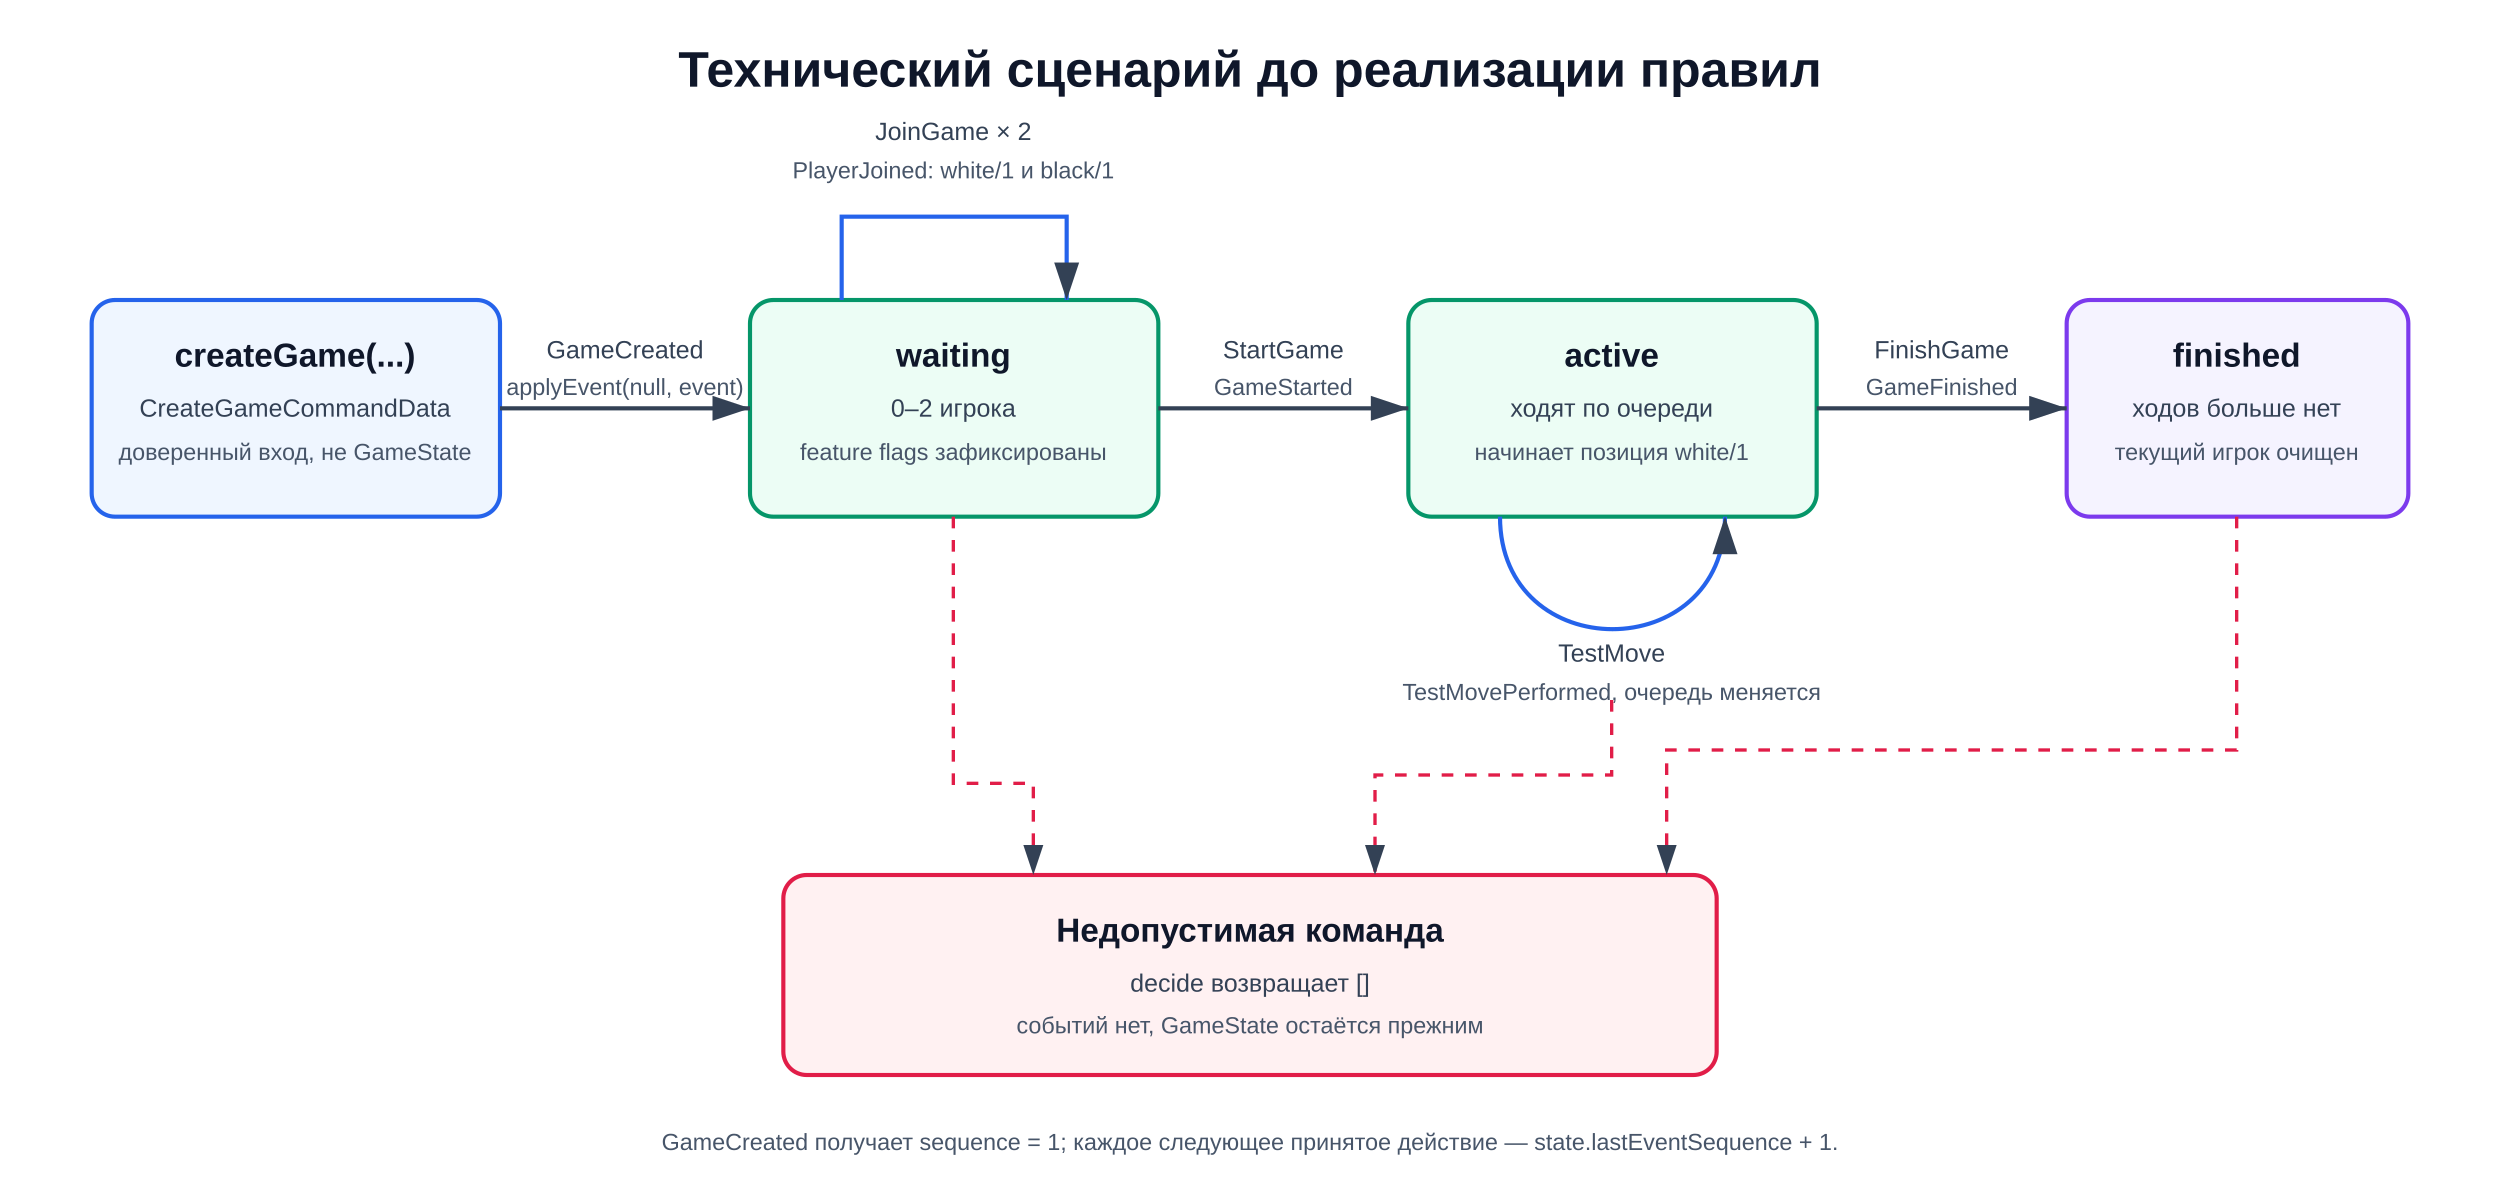
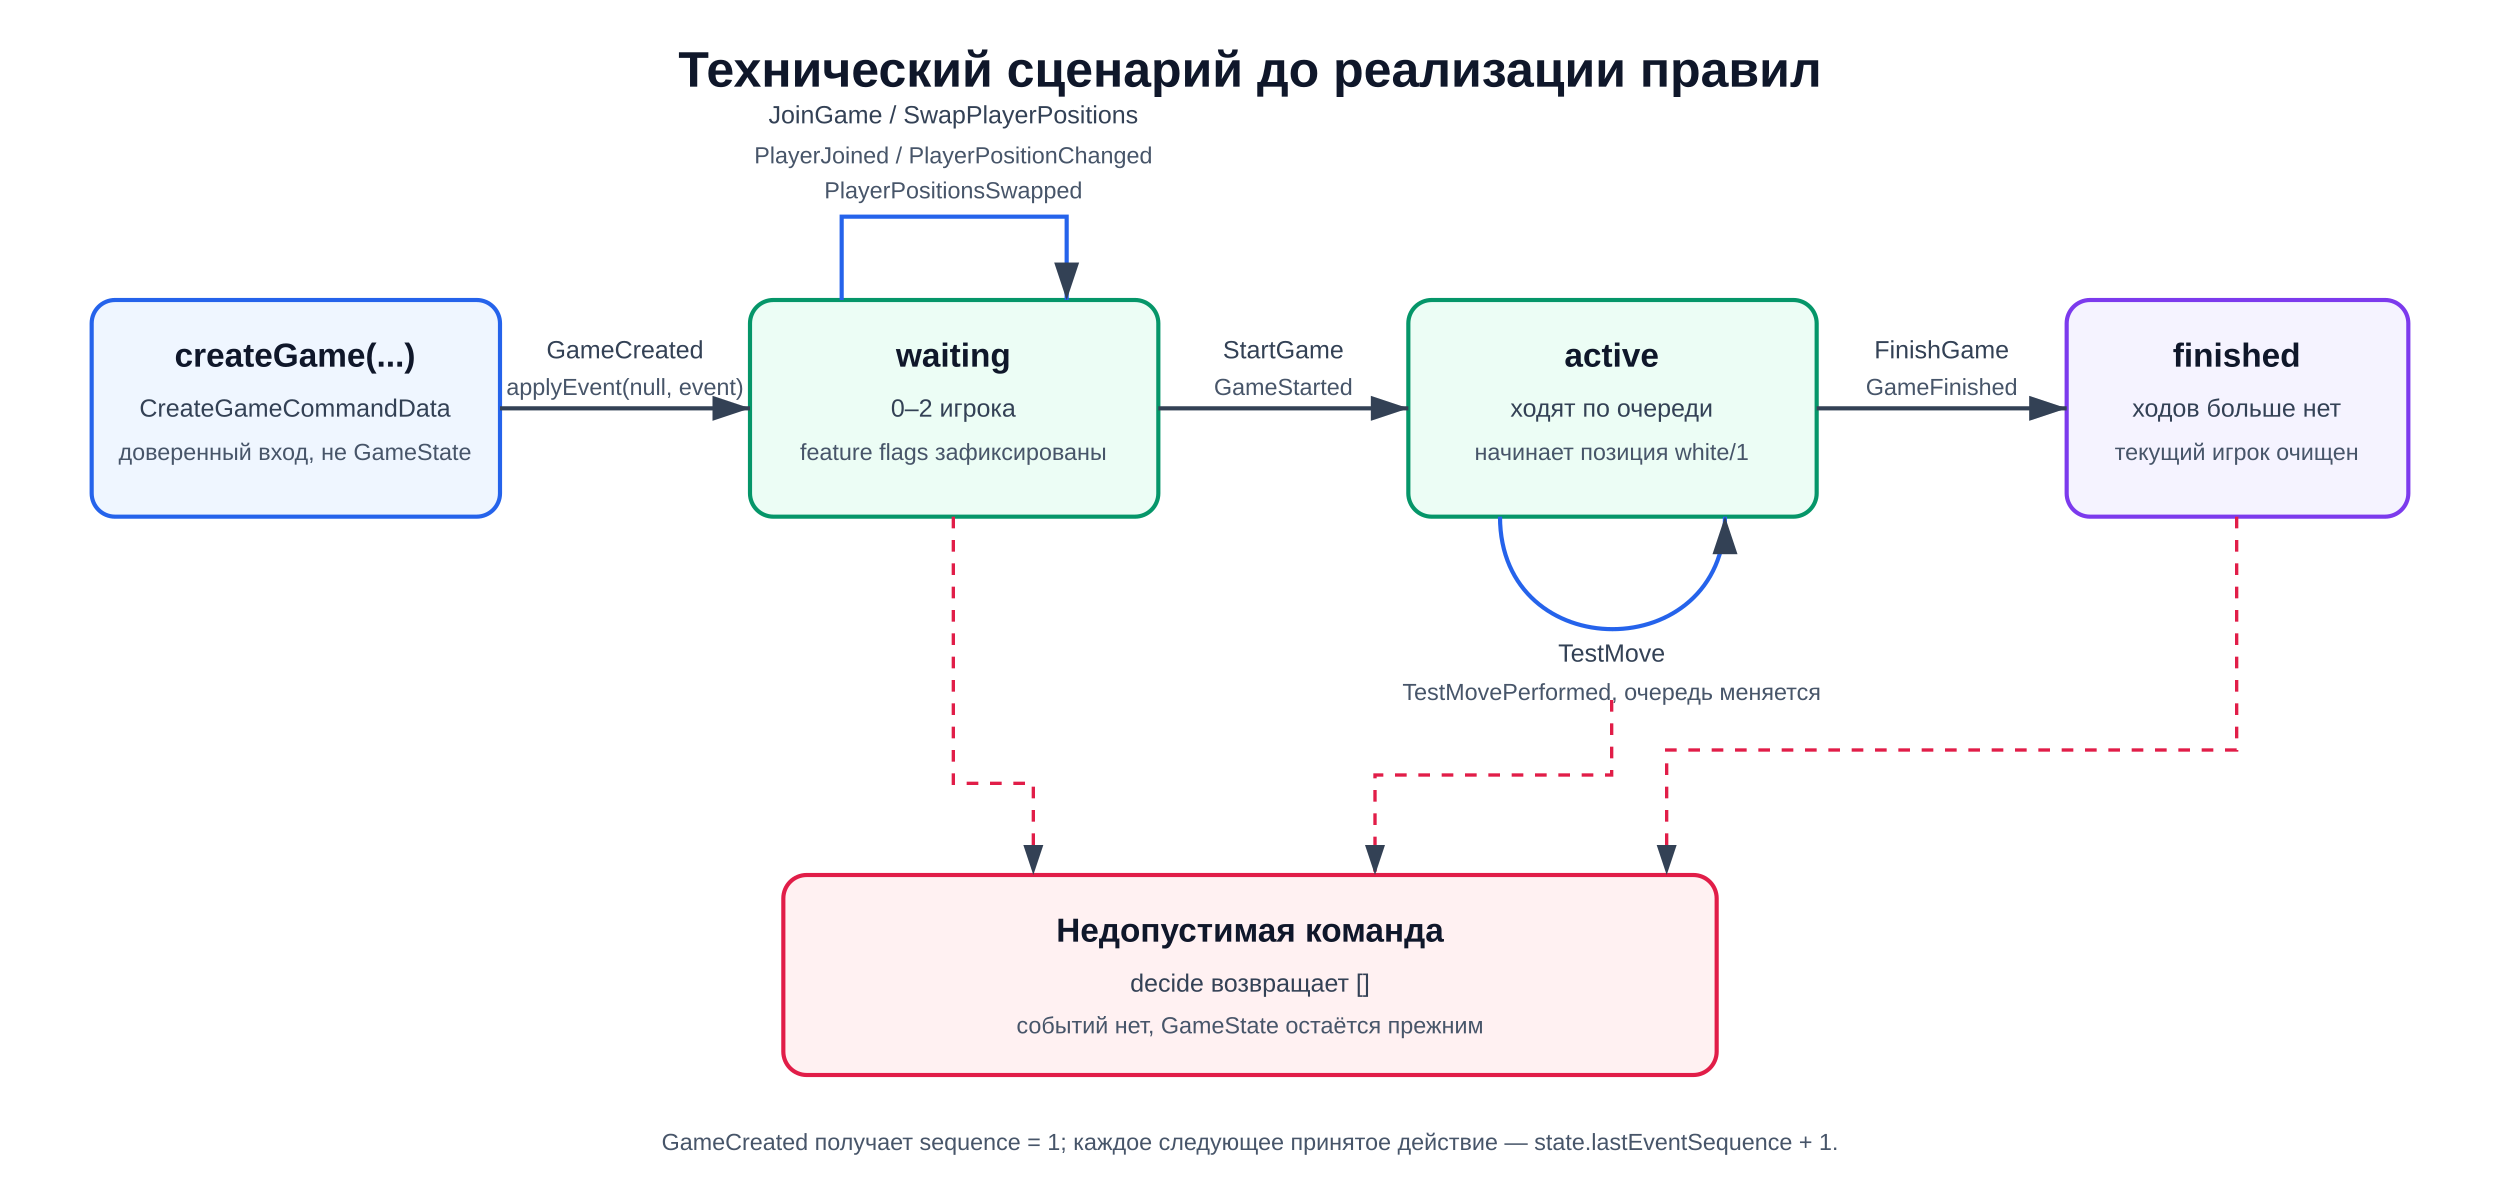
<svg xmlns="http://www.w3.org/2000/svg" width="1500" height="720" viewBox="0 0 1500 720" role="img" aria-labelledby="title description">
  <defs>
    <marker id="arrow" markerWidth="10" markerHeight="10" refX="9" refY="3" orient="auto" markerUnits="strokeWidth">
      <path d="M0,0 L0,6 L9,3 z" fill="#334155" />
    </marker>
    <style>
      .title { font: 700 30px Arial, sans-serif; fill: #0f172a; text-anchor: middle; }
      .state-title { font: 700 20px Arial, sans-serif; fill: #0f172a; text-anchor: middle; }
      .text { font: 15px Arial, sans-serif; fill: #334155; text-anchor: middle; }
      .small { font: 14px Arial, sans-serif; fill: #475569; text-anchor: middle; }
      .state { fill: #ecfdf5; stroke: #059669; stroke-width: 2.5; rx: 14; }
      .creation { fill: #eff6ff; stroke: #2563eb; stroke-width: 2.5; rx: 14; }
      .finished { fill: #f5f3ff; stroke: #7c3aed; stroke-width: 2.5; rx: 14; }
      .rejected { fill: #fff1f2; stroke: #e11d48; stroke-width: 2.5; rx: 14; }
      .arrow { fill: none; stroke: #334155; stroke-width: 2.5; marker-end: url(#arrow); }
      .loop { fill: none; stroke: #2563eb; stroke-width: 2.5; marker-end: url(#arrow); }
      .reject-arrow { fill: none; stroke: #e11d48; stroke-width: 2; stroke-dasharray: 7 7; marker-end: url(#arrow); }
    </style>
  </defs>
  <rect x="0" y="0" width="1500" height="720" fill="#ffffff" />
  <text x="750" y="52" class="title">Технический сценарий до реализации правил</text>
  <rect x="55" y="180" width="245" height="130" class="creation" />
  <text x="177" y="220" class="state-title">createGame(...)</text>
  <text x="177" y="250" class="text">CreateGameCommandData</text>
  <text x="177" y="276" class="small">доверенный вход, не GameState</text>
  <rect x="450" y="180" width="245" height="130" class="state" />
  <text x="572" y="220" class="state-title">waiting</text>
  <text x="572" y="250" class="text">0–2 игрока</text>
  <text x="572" y="276" class="small">feature flags зафиксированы</text>
  <rect x="845" y="180" width="245" height="130" class="state" />
  <text x="967" y="220" class="state-title">active</text>
  <text x="967" y="250" class="text">ходят по очереди</text>
  <text x="967" y="276" class="small">начинает позиция white/1</text>
  <rect x="1240" y="180" width="205" height="130" class="finished" />
  <text x="1342" y="220" class="state-title">finished</text>
  <text x="1342" y="250" class="text">ходов больше нет</text>
  <text x="1342" y="276" class="small">текущий игрок очищен</text>
  <path d="M300 245 H450" class="arrow" />
  <text x="375" y="215" class="text">GameCreated</text>
  <text x="375" y="237" class="small">applyEvent(null, event)</text>
  <path d="M695 245 H845" class="arrow" />
  <text x="770" y="215" class="text">StartGame</text>
  <text x="770" y="237" class="small">GameStarted</text>
  <path d="M1090 245 H1240" class="arrow" />
  <text x="1165" y="215" class="text">FinishGame</text>
  <text x="1165" y="237" class="small">GameFinished</text>
  <path d="M505 180 V130 H640 V180" class="loop" />
-   <text x="572" y="84" class="text">JoinGame × 2</text>
-   <text x="572" y="107" class="small">PlayerJoined: white/1 и black/1</text>
+   <text x="572" y="74" class="text">JoinGame / SwapPlayerPositions</text>
+   <text x="572" y="98" class="small">PlayerJoined / PlayerPositionChanged</text>
+   <text x="572" y="119" class="small">PlayerPositionsSwapped</text>
  <path d="M900 310 C900 400 1035 400 1035 310" class="loop" />
  <text x="967" y="397" class="text">TestMove</text>
  <text x="967" y="420" class="small">TestMovePerformed, очередь меняется</text>
  <rect x="470" y="525" width="560" height="120" class="rejected" />
  <text x="750" y="565" class="state-title">Недопустимая команда</text>
  <text x="750" y="595" class="text">decide возвращает []</text>
  <text x="750" y="620" class="small">событий нет, GameState остаётся прежним</text>
  <path d="M572 310 V470 H620 V525" class="reject-arrow" />
  <path d="M967 420 V465 H825 V525" class="reject-arrow" />
  <path d="M1342 310 V450 H1000 V525" class="reject-arrow" />
  <text x="750" y="690" class="small">GameCreated получает sequence = 1; каждое следующее принятое действие — state.lastEventSequence + 1.</text>
</svg>
